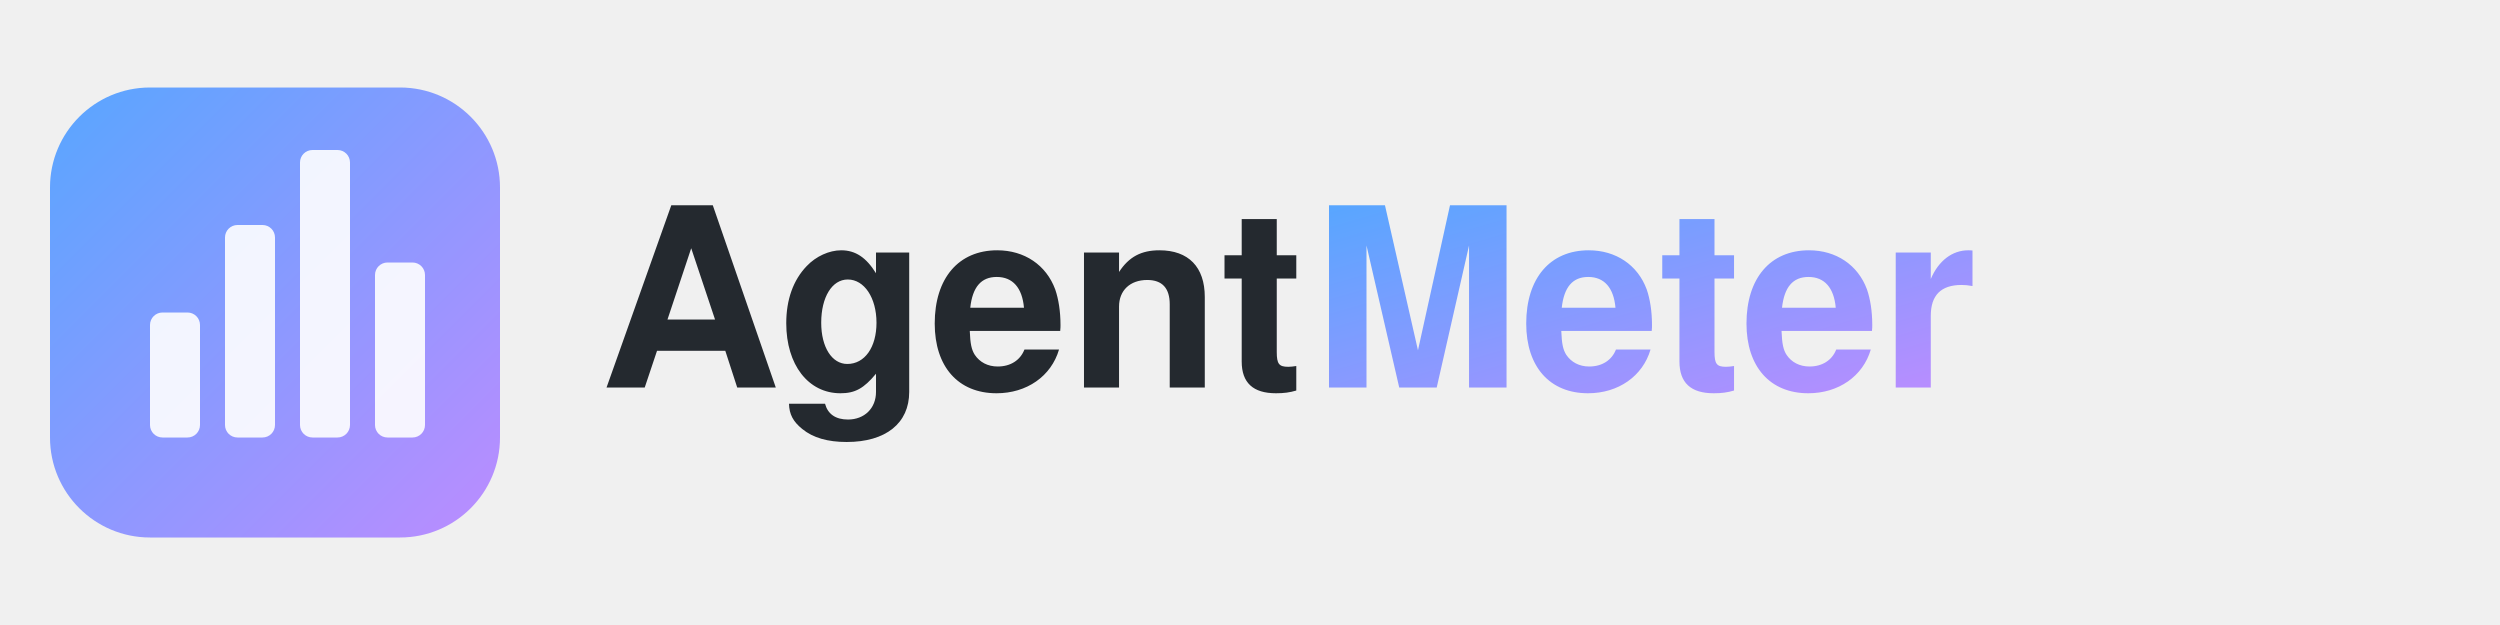
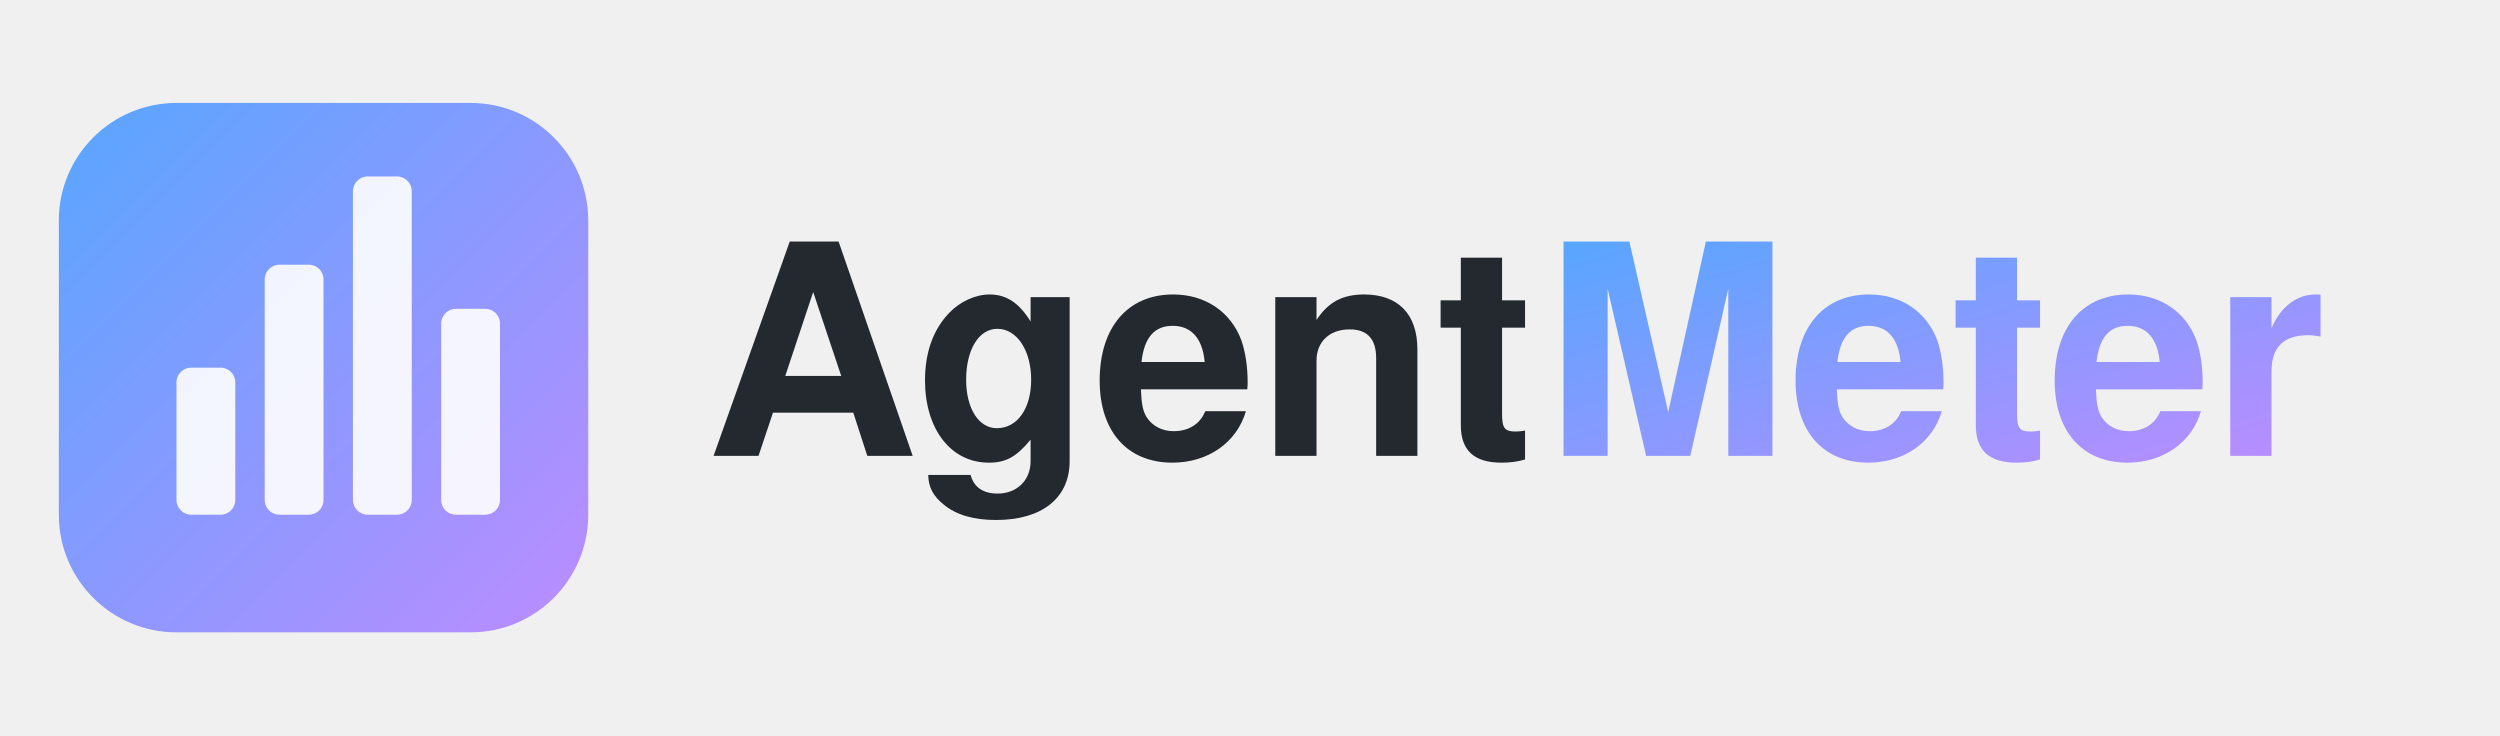
- <svg xmlns="http://www.w3.org/2000/svg" width="400" height="100" viewBox="0 0 400 100">
+ <svg xmlns="http://www.w3.org/2000/svg" width="340" height="100" viewBox="0 0 340 100">
  <defs>
    <linearGradient id="grad" x1="0%" y1="0%" x2="100%" y2="100%">
      <stop offset="0%" style="stop-color:#58a6ff" />
      <stop offset="100%" style="stop-color:#bc8cff" />
    </linearGradient>
  </defs>
  <rect x="8" y="14" width="72" height="72" rx="16" fill="url(#grad)" />
  <rect x="24" y="50" width="8" height="20" rx="2" fill="#fff" opacity="0.9" />
  <rect x="36" y="36" width="8" height="34" rx="2" fill="#fff" opacity="0.9" />
  <rect x="48" y="24" width="8" height="46" rx="2" fill="#fff" opacity="0.9" />
  <rect x="60" y="42" width="8" height="28" rx="2" fill="#fff" opacity="0.9" />
  <text x="96" y="62" font-family="-apple-system, BlinkMacSystemFont, 'Segoe UI', Helvetica, Arial, sans-serif" font-size="40" font-weight="700" fill="#24292f">Agent</text>
  <text x="210" y="62" font-family="-apple-system, BlinkMacSystemFont, 'Segoe UI', Helvetica, Arial, sans-serif" font-size="40" font-weight="700" fill="url(#grad)">Meter</text>
</svg>
